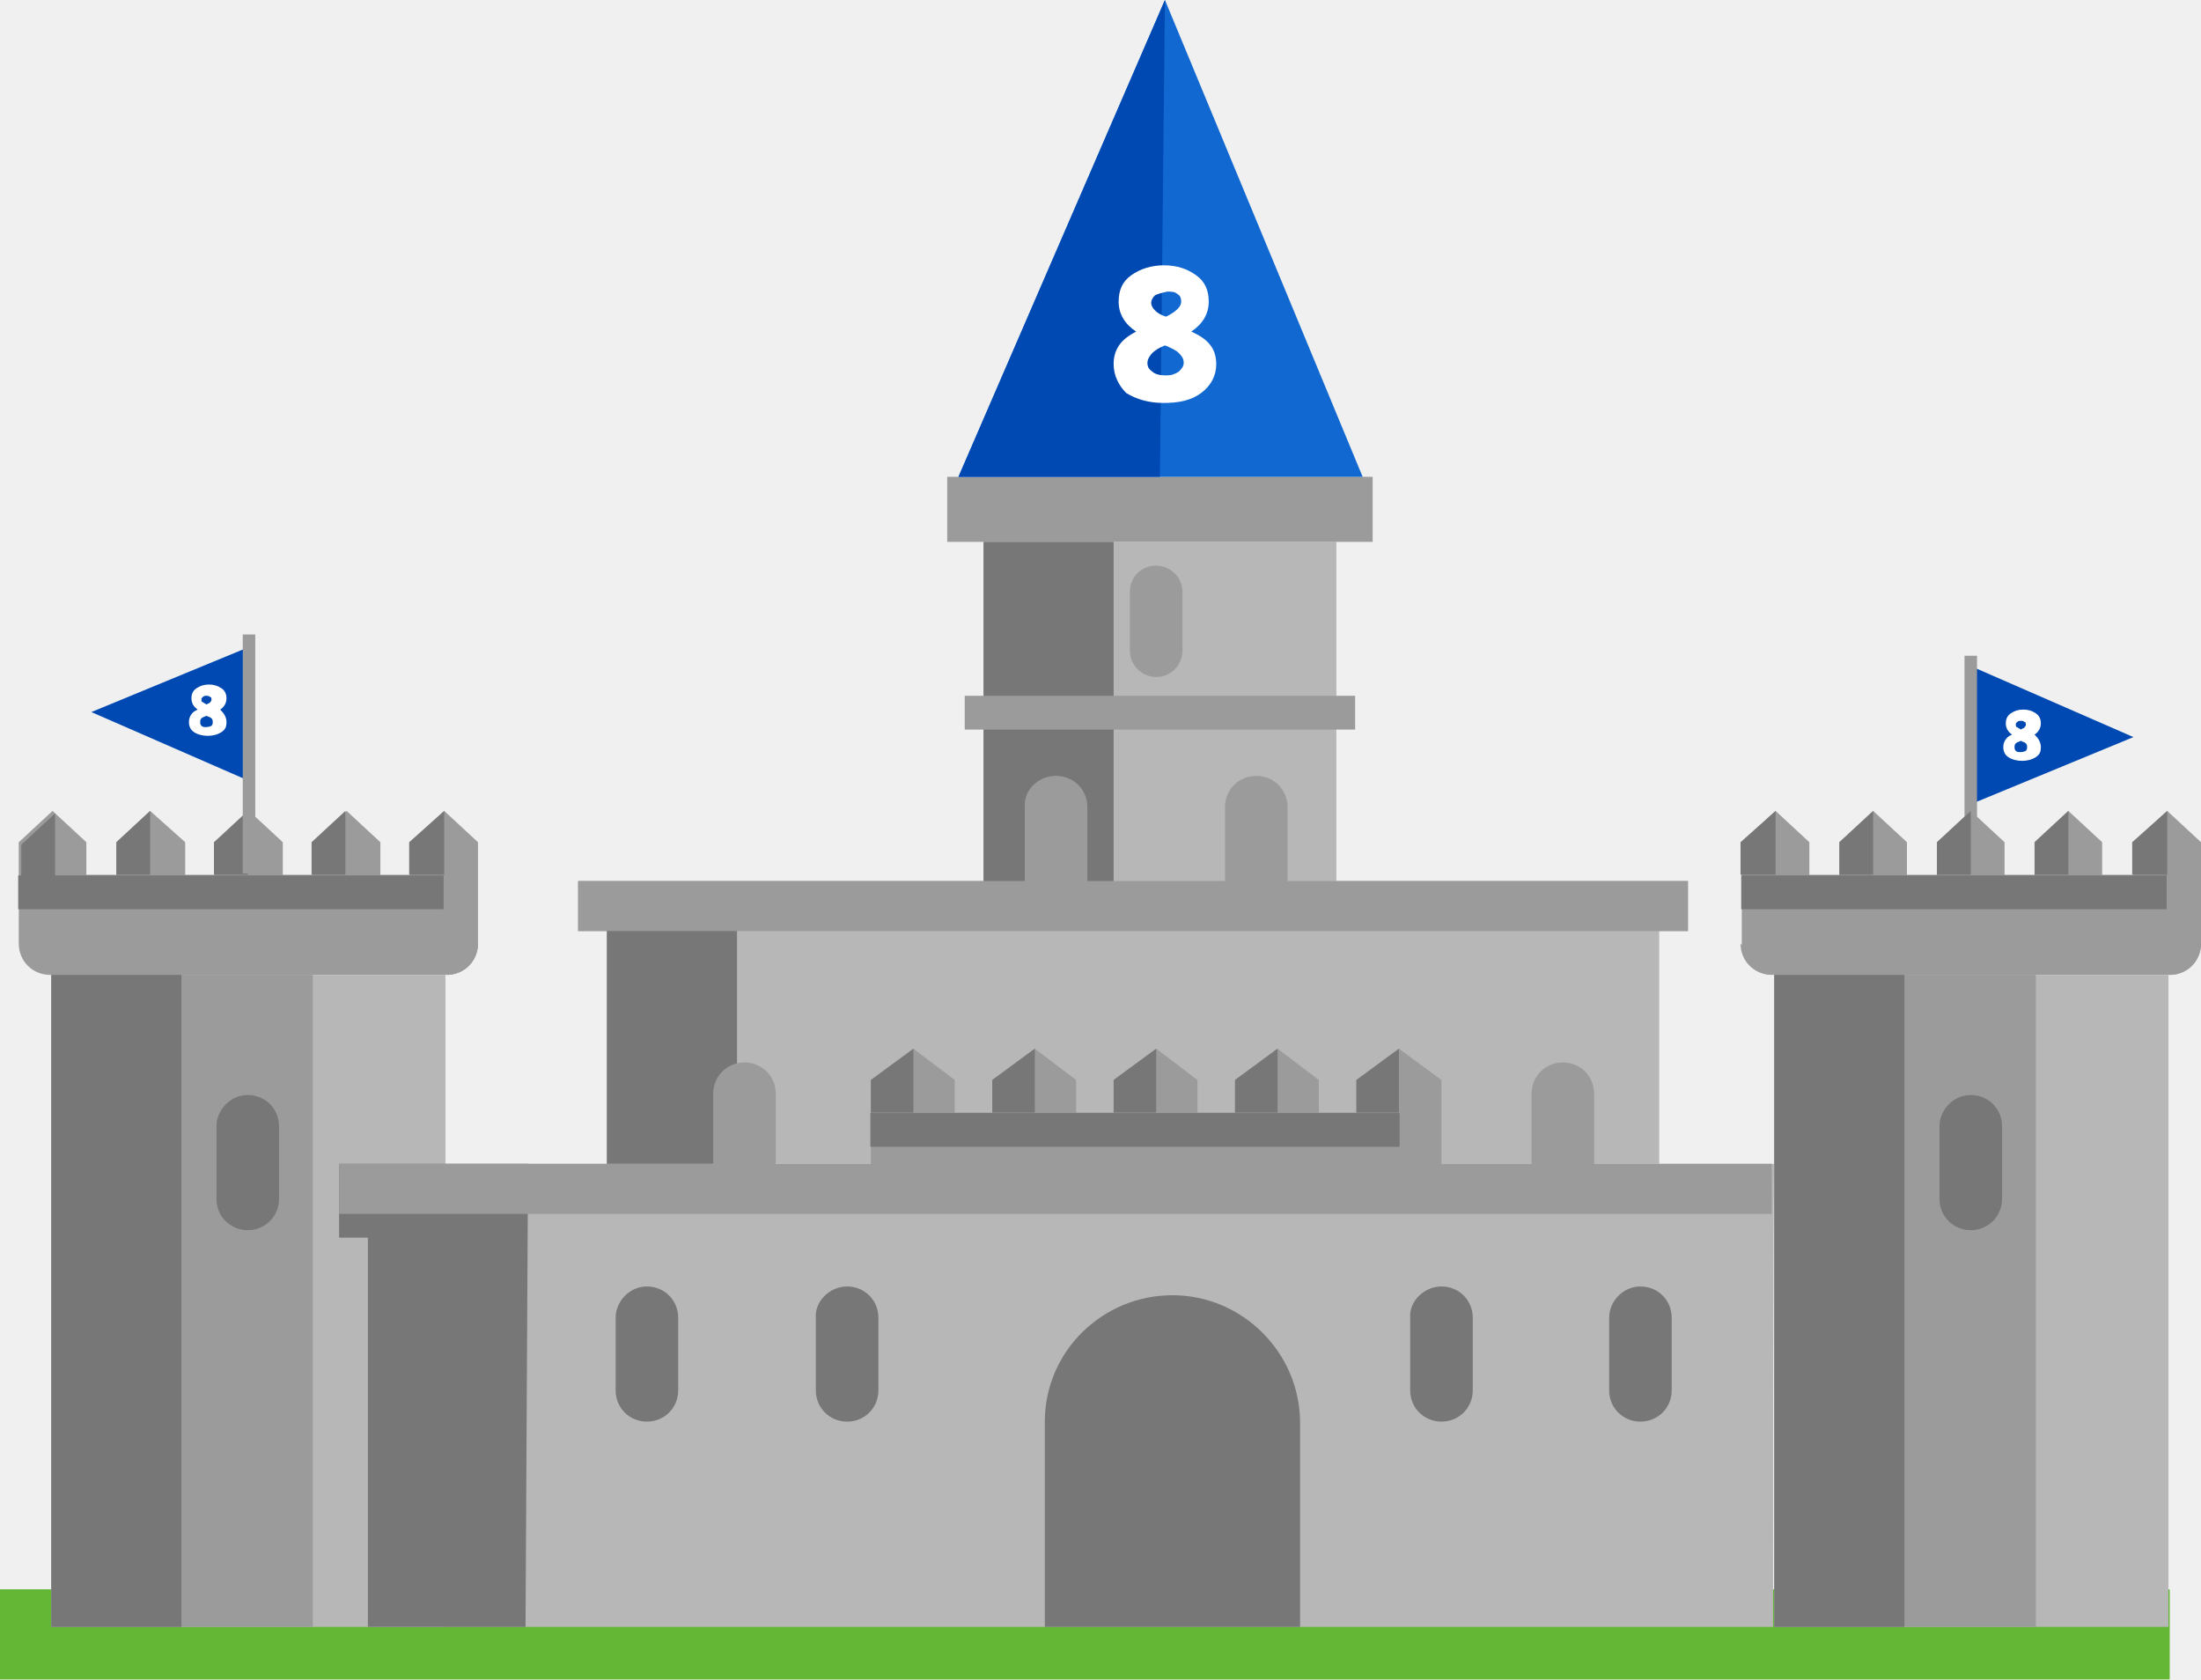
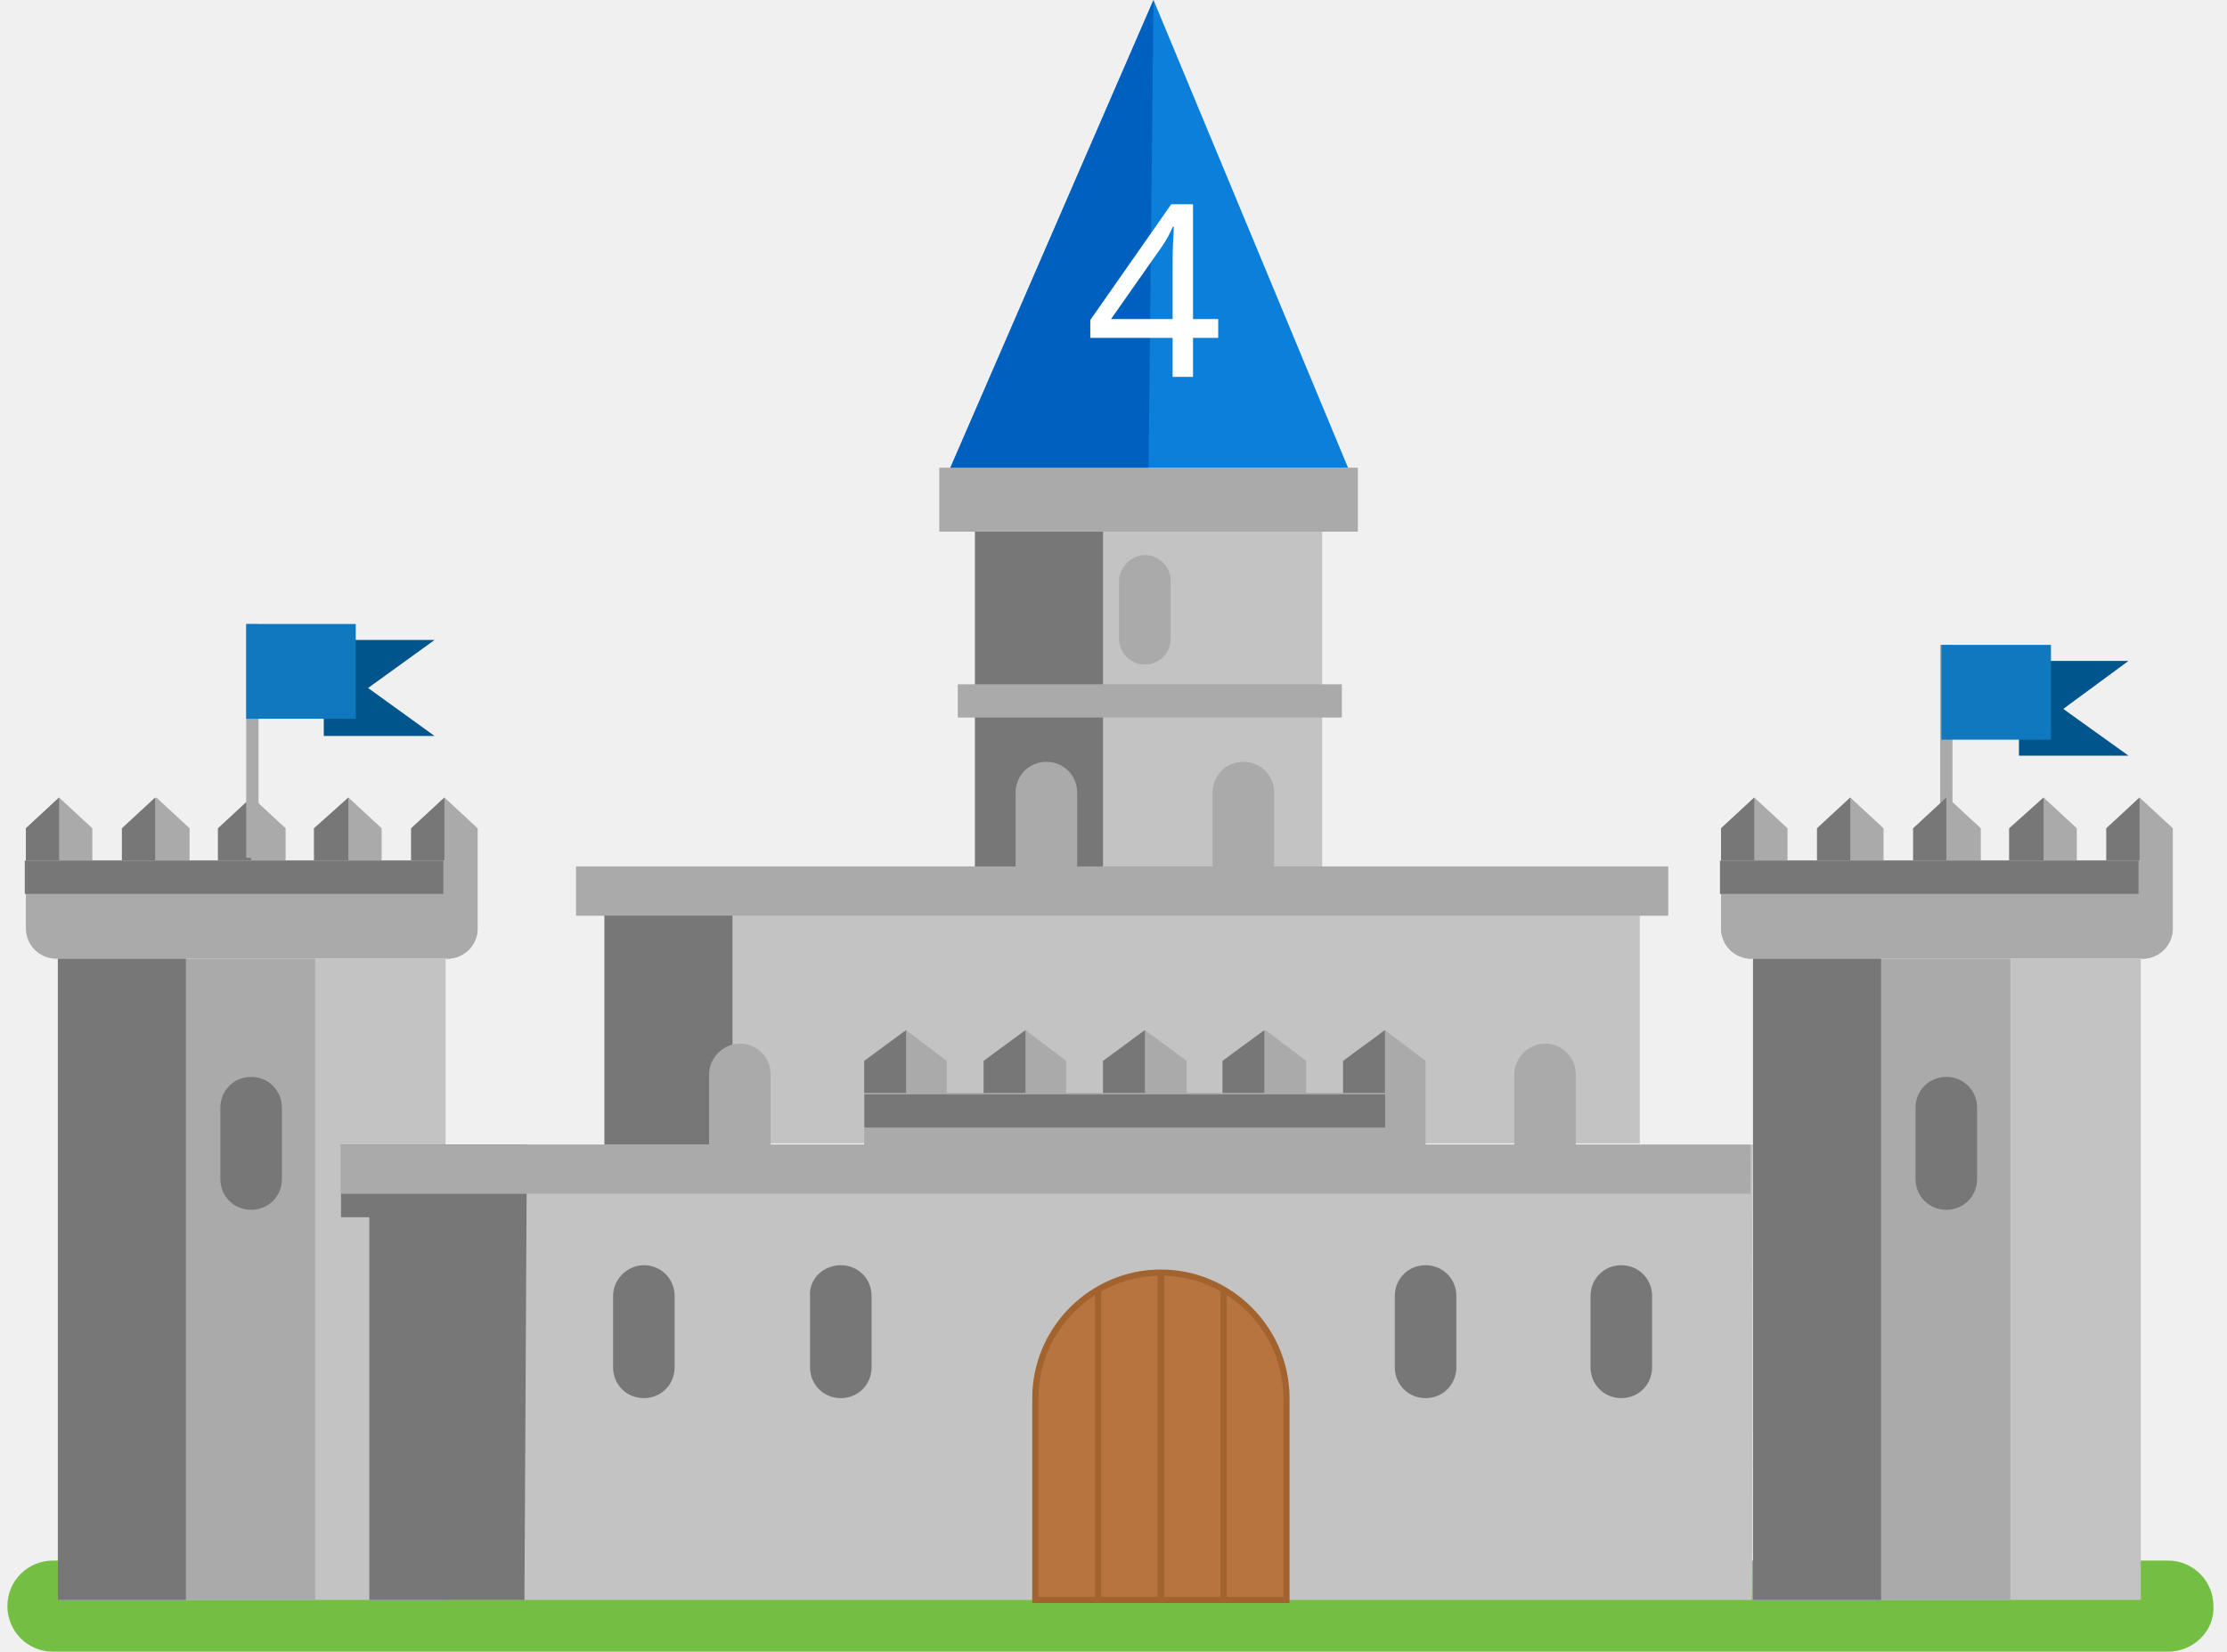
- <svg xmlns="http://www.w3.org/2000/svg" version="1.1" id="Layer_1" x="0px" y="0px" viewBox="0 0 175.9 134.2" style="enable-background:new 0 0 175.9 134.2;" xml:space="preserve">
+ <svg xmlns="http://www.w3.org/2000/svg" xmlns:xlink="http://www.w3.org/1999/xlink" version="1.1" id="Layer_1" x="0px" y="0px" width="180.9px" height="134.2px" viewBox="0 0 180.9 134.2" style="enable-background:new 0 0 180.9 134.2;" xml:space="preserve">
  <style type="text/css">
- 	.st0{fill:#64B734;}
- 	.st1{fill:#0049B2;}
- 	.st2{fill:none;stroke:#9B9B9B;stroke-miterlimit:10;}
- 	.st3{fill:#B7B7B7;}
- 	.st4{fill:#9B9B9B;}
- 	.st5{fill:#777777;}
- 	.st6{fill:#1168D1;}
- 	.st7{fill:#FFFFFF;}
- 	.st8{fill:#E5C570;}
+ 	.st0{fill:#74BF43;}
+ 	.st1{fill:none;stroke:#AAAAAA;stroke-miterlimit:10;}
+ 	.st2{fill:#C3C3C3;}
+ 	.st3{fill:#AAAAAA;}
+ 	.st4{fill:#777777;}
+ 	.st5{fill:#0B7FD9;}
+ 	.st6{fill:#0060BF;}
+ 	.st7{fill:#B7743E;stroke:#A2632F;stroke-width:0.5;stroke-miterlimit:10;}
+ 	.st8{fill:none;stroke:#924802;stroke-width:0.5;stroke-miterlimit:10;}
+ 	.st9{clip-path:url(#SVGID_2_);fill:none;stroke:#A2632F;stroke-width:0.506;stroke-miterlimit:10;}
+ 	.st10{fill:#00568C;}
+ 	.st11{fill:#0F78BF;}
+ 	.st12{fill:#EACD82;}
+ 	.st13{fill:#FFFFFF;}
+ 	.st14{font-family:'Bangers-Regular';}
+ 	.st15{font-size:19.549px;}
+ 	.st16{letter-spacing:3;}
</style>
-   <rect y="127" class="st0" width="173.4" height="7.2" />
+   <path class="st0" d="M176.1,134.2H4.3c-2.1,0-3.7-1.7-3.7-3.7l0,0c0-2.1,1.7-3.7,3.7-3.7h171.8c2.1,0,3.7,1.7,3.7,3.7l0,0  C179.9,132.5,178.2,134.2,176.1,134.2z" />
  <g>
-     <polygon class="st1" points="170.5,58.9 157.9,64.1 157.9,53.4  " />
-     <line class="st2" x1="157.5" y1="52.4" x2="157.5" y2="71.5" />
-     <polygon class="st3" points="134.9,70.4 132.6,70.4 48.5,70.4 46.2,70.4 46.2,74.4 48.5,74.4 48.5,93 132.6,93 132.6,74.4    134.9,74.4  " />
-     <path class="st4" d="M35.5,64.8l-2.7,2.5v2.6h-2.4v-2.6l-2.7-2.5l-2.7,2.5v2.6h-2.4v-2.6l-2.7-2.5l-2.7,2.5v2.6h-2.4v-2.6L12,64.8   l-2.7,2.5v2.6H6.9v-2.6l-2.7-2.5l-2.7,2.5v2.6v5.5c0,1.4,1.1,2.5,2.5,2.5h31.7c1.4,0,2.5-1.1,2.5-2.5v-5.5h0v-2.6L35.5,64.8z" />
-     <rect x="4.1" y="77.9" class="st3" width="31.5" height="52.1" />
-     <rect x="4.1" y="77.9" class="st4" width="20.9" height="52.1" />
-     <polygon class="st5" points="9.3,69.9 9.3,67.3 12,64.8 12,69.9  " />
-     <polygon class="st5" points="17.1,69.9 17.1,67.3 19.8,64.8 19.8,69.9  " />
-     <polygon class="st5" points="24.9,69.9 24.9,67.3 27.6,64.8 27.6,69.9  " />
-     <polygon class="st5" points="32.7,69.9 32.7,67.3 35.5,64.8 35.5,69.9  " />
-     <polyline class="st4" points="38.2,75.4 38.2,69.9 38.2,69.9  " />
-     <path class="st4" d="M35.7,77.9c1.4,0,2.5-1.1,2.5-2.5" />
-     <line class="st4" x1="3.9" y1="77.9" x2="35.7" y2="77.9" />
-     <rect x="4.1" y="77.9" class="st5" width="10.4" height="52.1" />
-     <rect x="48.5" y="74.3" class="st5" width="10.4" height="18.9" />
-     <rect x="17.1" y="54.3" transform="matrix(6.123234e-17 -1 1 6.123234e-17 -52.8464 89.7534)" class="st5" width="2.7" height="34" />
-     <path class="st5" d="M19.8,87.5L19.8,87.5c1.4,0,2.5,1.1,2.5,2.5v5.8c0,1.4-1.1,2.5-2.5,2.5h0c-1.4,0-2.5-1.1-2.5-2.5v-5.8   C17.3,88.7,18.4,87.5,19.8,87.5z" />
-     <path class="st4" d="M173.2,64.8l-2.7,2.5v2.6H168v-2.6l-2.7-2.5l-2.7,2.5v2.6h-2.4v-2.6l-2.7-2.5l-2.7,2.5v2.6h-2.4v-2.6l-2.7-2.5   l-2.7,2.5v2.6h-2.4v-2.6l-2.7-2.5l-2.7,2.5v2.6v5.5c0,1.4,1.1,2.5,2.5,2.5h31.7c1.4,0,2.5-1.1,2.5-2.5v-5.5h0v-2.6L173.2,64.8z" />
-     <rect x="141.8" y="77.9" class="st3" width="31.5" height="52.1" />
-     <path class="st3" d="M141.8,93L141.8,93H27.1v5.9h2.3V130h112.3C141.7,130,141.7,92.9,141.8,93z" />
-     <rect x="78.6" y="43.3" class="st3" width="28.2" height="44" />
-     <rect x="75.7" y="38.1" class="st4" width="34" height="5.2" />
-     <polygon class="st6" points="93.1,0 108.9,38.1 76.6,38.1  " />
-     <polyline class="st1" points="92.7,38.1 76.6,38.1 93.1,0 92.7,38.1  " />
-     <polygon class="st1" points="7.3,56.9 19.9,51.7 19.9,62.4  " />
-     <rect x="141.8" y="77.9" class="st4" width="20.9" height="52.1" />
-     <polygon class="st5" points="139.1,69.9 139.1,67.3 141.9,64.8 141.9,69.9  " />
+     <line class="st1" x1="158.1" y1="52.4" x2="158.1" y2="71.4" />
+     <polygon class="st2" points="135.5,70.4 133.2,70.4 49.1,70.4 46.8,70.4 46.8,74.4 49.1,74.4 49.1,92.9 133.2,92.9 133.2,74.4    135.5,74.4  " />
+     <path class="st3" d="M36.1,64.8l-2.7,2.5v2.6H31v-2.6l-2.7-2.5l-2.7,2.5v2.6h-2.4v-2.6l-2.7-2.5l-2.7,2.5v2.6h-2.4v-2.6l-2.7-2.5   l-2.7,2.5v2.6H7.5v-2.6l-2.7-2.5l-2.7,2.5v2.6v5.5c0,1.4,1.1,2.5,2.5,2.5h31.7c1.4,0,2.5-1.1,2.5-2.5v-5.5h0v-2.6L36.1,64.8z" />
+     <rect x="4.7" y="77.9" class="st2" width="31.5" height="52.1" />
+     <rect x="4.7" y="77.9" class="st3" width="20.9" height="52.1" />
+     <polygon class="st4" points="9.9,69.9 9.9,67.3 12.6,64.8 12.6,69.9  " />
+     <polygon class="st4" points="17.7,69.9 17.7,67.3 20.4,64.8 20.4,69.9  " />
+     <polygon class="st4" points="25.5,69.9 25.5,67.3 28.3,64.8 28.3,69.9  " />
+     <polygon class="st4" points="33.4,69.9 33.4,67.3 36.1,64.8 36.1,69.9  " />
+     <polyline class="st3" points="38.8,75.4 38.8,69.9 38.8,69.9  " />
+     <path class="st3" d="M36.3,77.9c1.4,0,2.5-1.1,2.5-2.5" />
+     <line class="st3" x1="4.5" y1="77.9" x2="36.3" y2="77.9" />
+     <rect x="4.7" y="77.9" class="st4" width="10.4" height="52.1" />
+     <rect x="49.1" y="74.2" class="st4" width="10.4" height="18.9" />
+     <rect x="17.7" y="54.2" transform="matrix(6.123234e-17 -1 1 6.123234e-17 -52.1868 90.3274)" class="st4" width="2.7" height="34" />
+     <path class="st4" d="M20.4,87.5L20.4,87.5c1.4,0,2.5,1.1,2.5,2.5v5.8c0,1.4-1.1,2.5-2.5,2.5h0c-1.4,0-2.5-1.1-2.5-2.5V90   C17.9,88.6,19,87.5,20.4,87.5z" />
+     <path class="st3" d="M173.8,64.8l-2.7,2.5v2.6h-2.4v-2.6l-2.7-2.5l-2.7,2.5v2.6h-2.4v-2.6l-2.7-2.5l-2.7,2.5v2.6H153v-2.6l-2.7-2.5   l-2.7,2.5v2.6h-2.4v-2.6l-2.7-2.5l-2.7,2.5v2.6v5.5c0,1.4,1.1,2.5,2.5,2.5H174c1.4,0,2.5-1.1,2.5-2.5v-5.5h0v-2.6L173.8,64.8z" />
+     <rect x="142.4" y="77.9" class="st2" width="31.5" height="52.1" />
+     <path class="st2" d="M142.4,93L142.4,93H27.7v5.9H30V130h112.3C142.4,130,142.3,92.9,142.4,93z" />
+     <rect x="79.2" y="43.2" class="st2" width="28.2" height="44" />
+     <rect x="76.3" y="38" class="st3" width="34" height="5.2" />
+     <polygon class="st5" points="93.7,0 109.5,38 77.2,38  " />
+     <polyline class="st6" points="93.3,38 77.2,38 93.7,0 93.3,38  " />
+     <rect x="142.4" y="77.9" class="st3" width="20.9" height="52.1" />
+     <polygon class="st4" points="139.8,69.9 139.8,67.3 142.5,64.8 142.5,69.9  " />
    <g>
-       <path class="st4" d="M111.8,83.8l-3.4,2.5v2.6h-3v-2.6l-3.3-2.5l-3.4,2.5v2.6h-3v-2.6l-3.3-2.5L89,86.3v2.6h-3v-2.6l-3.3-2.5    l-3.4,2.5v2.6h-3v-2.6L73,83.8l-3.4,2.5v2.6v5.5c0,1.4,1.4,2.5,3.1,2.5h39.4c1.7,0,3.1-1.1,3.1-2.5v-5.5h0v-2.6L111.8,83.8z" />
-       <polygon class="st5" points="79.3,88.9 79.3,86.3 82.7,83.8 82.7,88.9   " />
-       <polygon class="st5" points="89,88.9 89,86.3 92.4,83.8 92.4,88.9   " />
-       <polygon class="st5" points="98.7,88.9 98.7,86.3 102.1,83.8 102.1,88.9   " />
-       <polygon class="st5" points="108.4,88.9 108.4,86.3 111.8,83.8 111.8,88.9   " />
-       <polyline class="st4" points="115.2,94.3 115.2,88.9 115.2,88.9   " />
-       <rect x="89.3" y="69.1" transform="matrix(6.123234e-17 -1 1 6.123234e-17 0.4574 180.9427)" class="st5" width="2.7" height="42.3" />
-       <polygon class="st5" points="69.6,88.9 69.6,86.3 73,83.8 73,88.9   " />
+       <path class="st3" d="M112.5,83.7l-3.4,2.5v2.6h-3v-2.6l-3.3-2.5l-3.4,2.5v2.6h-3v-2.6L93,83.7l-3.4,2.5v2.6h-3v-2.6l-3.3-2.5    l-3.4,2.5v2.6h-3v-2.6l-3.3-2.5l-3.4,2.5v2.6v5.5c0,1.4,1.4,2.5,3.1,2.5h39.4c1.7,0,3.1-1.1,3.1-2.5v-5.5h0v-2.6L112.5,83.7z" />
+       <polygon class="st4" points="79.9,88.8 79.9,86.2 83.3,83.7 83.3,88.8   " />
+       <polygon class="st4" points="89.6,88.8 89.6,86.2 93,83.7 93,88.8   " />
+       <polygon class="st4" points="99.3,88.8 99.3,86.2 102.7,83.7 102.7,88.8   " />
+       <polygon class="st4" points="109.1,88.8 109.1,86.2 112.5,83.7 112.5,88.8   " />
+       <polyline class="st3" points="115.8,94.3 115.8,88.8 115.8,88.8   " />
+       <rect x="89.9" y="69.1" transform="matrix(6.123234e-17 -1 1 6.123234e-17 1.117 181.5167)" class="st4" width="2.7" height="42.3" />
+       <polygon class="st4" points="70.2,88.8 70.2,86.2 73.6,83.7 73.6,88.8   " />
    </g>
-     <polygon class="st5" points="147,69.9 147,67.3 149.7,64.8 149.7,69.9  " />
-     <polygon class="st5" points="154.8,69.9 154.8,67.3 157.5,64.8 157.5,69.9  " />
-     <polygon class="st5" points="162.6,69.9 162.6,67.3 165.3,64.8 165.3,69.9  " />
-     <polygon class="st5" points="170.4,69.9 170.4,67.3 173.2,64.8 173.2,69.9  " />
-     <polyline class="st4" points="175.9,75.4 175.9,69.9 175.9,69.9  " />
-     <path class="st4" d="M173.4,77.9c1.4,0,2.5-1.1,2.5-2.5" />
-     <line class="st4" x1="141.6" y1="77.9" x2="173.4" y2="77.9" />
-     <path class="st4" d="M139.1,75.4c0,1.4,1.1,2.5,2.5,2.5" />
-     <rect x="141.8" y="77.9" class="st5" width="10.4" height="52.1" />
-     <rect x="154.8" y="54.3" transform="matrix(6.123234e-17 -1 1 6.123234e-17 84.8543 227.4541)" class="st5" width="2.7" height="34" />
-     <path class="st5" d="M157.5,87.5L157.5,87.5c1.4,0,2.5,1.1,2.5,2.5v5.8c0,1.4-1.1,2.5-2.5,2.5l0,0c-1.4,0-2.5-1.1-2.5-2.5v-5.8   C155,88.7,156.1,87.5,157.5,87.5z" />
-     <path class="st4" d="M92.4,45.2L92.4,45.2c1.1,0,2.1,0.9,2.1,2.1V52c0,1.1-0.9,2.1-2.1,2.1l0,0c-1.1,0-2.1-0.9-2.1-2.1v-4.7   C90.3,46.1,91.2,45.2,92.4,45.2z" />
-     <path class="st4" d="M124.9,84.9L124.9,84.9c1.4,0,2.5,1.1,2.5,2.5v5.8c0,1.4-1.1,2.5-2.5,2.5l0,0c-1.4,0-2.5-1.1-2.5-2.5v-5.8   C122.4,86,123.5,84.9,124.9,84.9z" />
-     <path class="st4" d="M59.5,84.9L59.5,84.9c1.4,0,2.5,1.1,2.5,2.5v5.8c0,1.4-1.1,2.5-2.5,2.5h0c-1.4,0-2.5-1.1-2.5-2.5v-5.8   C57,86,58.1,84.9,59.5,84.9z" />
-     <path class="st4" d="M100.4,62L100.4,62c1.4,0,2.5,1.1,2.5,2.5v5.8c0,1.4-1.1,2.5-2.5,2.5l0,0c-1.4,0-2.5-1.1-2.5-2.5v-5.8   C97.9,63.1,99,62,100.4,62z" />
-     <polygon class="st5" points="42.2,93 27.1,93 27.1,98.9 29.4,98.9 29.4,130 42,130  " />
-     <polygon class="st4" points="141.6,93 138.7,93 30.1,93 27.1,93 27.1,97 30.1,97 138.7,97 141.6,97  " />
-     <path class="st5" d="M131.1,102.8L131.1,102.8c1.4,0,2.5,1.1,2.5,2.5v5.8c0,1.4-1.1,2.5-2.5,2.5h0c-1.4,0-2.5-1.1-2.5-2.5v-5.8   C128.6,104,129.7,102.8,131.1,102.8z" />
-     <path class="st5" d="M115.2,102.8L115.2,102.8c1.4,0,2.5,1.1,2.5,2.5v5.8c0,1.4-1.1,2.5-2.5,2.5h0c-1.4,0-2.5-1.1-2.5-2.5v-5.8   C112.6,104,113.8,102.8,115.2,102.8z" />
-     <path class="st5" d="M67.7,102.8L67.7,102.8c1.4,0,2.5,1.1,2.5,2.5v5.8c0,1.4-1.1,2.5-2.5,2.5h0c-1.4,0-2.5-1.1-2.5-2.5v-5.8   C65.1,104,66.3,102.8,67.7,102.8z" />
-     <path class="st5" d="M93.7,103.5L93.7,103.5c5.6,0,10.2,4.6,10.2,10.2V130H83.5v-16.4C83.5,108,88.1,103.5,93.7,103.5z" />
-     <path class="st5" d="M51.7,102.8L51.7,102.8c1.4,0,2.5,1.1,2.5,2.5v5.8c0,1.4-1.1,2.5-2.5,2.5h0c-1.4,0-2.5-1.1-2.5-2.5v-5.8   C49.2,104,50.3,102.8,51.7,102.8z" />
-     <path class="st7" d="M18.1,57.7c0,0.4-0.1,0.6-0.4,0.8c-0.3,0.2-0.7,0.3-1.1,0.3c-0.4,0-0.8-0.1-1.1-0.3c-0.3-0.2-0.4-0.5-0.4-0.8   c0-0.4,0.2-0.8,0.7-1c-0.3-0.2-0.5-0.5-0.5-0.9c0-0.3,0.1-0.6,0.4-0.8c0.3-0.2,0.6-0.3,1-0.3c0.4,0,0.7,0.1,1,0.3   c0.3,0.2,0.4,0.5,0.4,0.8c0,0.4-0.2,0.7-0.5,0.9C17.9,57,18.1,57.3,18.1,57.7z M16.9,58c0.1-0.1,0.1-0.2,0.1-0.3s0-0.2-0.1-0.3   s-0.2-0.1-0.4-0.2c-0.2,0.1-0.3,0.1-0.4,0.2c-0.1,0.1-0.1,0.2-0.1,0.3s0,0.2,0.1,0.3c0.1,0.1,0.2,0.1,0.4,0.1   C16.7,58.1,16.9,58,16.9,58z M16.2,55.7c-0.1,0.1-0.1,0.1-0.1,0.2c0,0.1,0,0.2,0.1,0.2c0.1,0.1,0.2,0.1,0.3,0.2   c0.1-0.1,0.3-0.1,0.3-0.2c0.1-0.1,0.1-0.1,0.1-0.2c0-0.1,0-0.2-0.1-0.2c-0.1-0.1-0.2-0.1-0.3-0.1C16.4,55.6,16.3,55.6,16.2,55.7z" />
-     <path class="st7" d="M97.2,29.1c0,0.9-0.4,1.7-1.2,2.3c-0.8,0.6-1.8,0.8-3,0.8c-1.2,0-2.2-0.3-3-0.8C89.4,30.8,89,30,89,29.1   c0-1.2,0.6-2,1.8-2.6c-0.9-0.6-1.4-1.4-1.4-2.4c0-0.9,0.3-1.6,1-2.1c0.7-0.5,1.6-0.8,2.6-0.8c1.1,0,1.9,0.3,2.6,0.8   c0.7,0.5,1,1.2,1,2.1c0,1-0.5,1.8-1.4,2.4C96.6,27.1,97.2,27.9,97.2,29.1z M94.2,29.7c0.2-0.2,0.4-0.4,0.4-0.7s-0.1-0.5-0.4-0.8   c-0.2-0.2-0.6-0.4-1.1-0.6c-0.5,0.2-0.8,0.4-1,0.6c-0.2,0.2-0.4,0.5-0.4,0.8s0.1,0.5,0.4,0.7c0.2,0.2,0.6,0.3,1.1,0.3   C93.6,30,93.9,29.9,94.2,29.7z M92.3,23.6C92.1,23.8,92,24,92,24.2c0,0.2,0.1,0.4,0.3,0.6c0.2,0.2,0.5,0.4,0.9,0.5   c0.4-0.2,0.7-0.4,0.9-0.6c0.2-0.2,0.3-0.4,0.3-0.6c0-0.3-0.1-0.5-0.3-0.6c-0.2-0.2-0.5-0.2-0.8-0.2C92.8,23.4,92.5,23.5,92.3,23.6z   " />
-     <line class="st2" x1="19.9" y1="50.7" x2="19.9" y2="69.8" />
-     <path class="st7" d="M163.1,59.7c0,0.4-0.1,0.6-0.4,0.8c-0.3,0.2-0.7,0.3-1.1,0.3c-0.4,0-0.8-0.1-1.1-0.3c-0.3-0.2-0.4-0.5-0.4-0.8   c0-0.4,0.2-0.8,0.7-1c-0.3-0.2-0.5-0.5-0.5-0.9c0-0.3,0.1-0.6,0.4-0.8c0.3-0.2,0.6-0.3,1-0.3c0.4,0,0.7,0.1,1,0.3   c0.3,0.2,0.4,0.5,0.4,0.8c0,0.4-0.2,0.7-0.5,0.9C162.9,59,163.1,59.3,163.1,59.7z M161.9,60c0.1-0.1,0.1-0.2,0.1-0.3s0-0.2-0.1-0.3   s-0.2-0.1-0.4-0.2c-0.2,0.1-0.3,0.1-0.4,0.2s-0.1,0.2-0.1,0.3s0,0.2,0.1,0.3s0.2,0.1,0.4,0.1C161.7,60.1,161.9,60,161.9,60z    M161.2,57.7c-0.1,0.1-0.1,0.1-0.1,0.2c0,0.1,0,0.2,0.1,0.2c0.1,0.1,0.2,0.1,0.3,0.2c0.1-0.1,0.3-0.1,0.3-0.2   c0.1-0.1,0.1-0.1,0.1-0.2c0-0.1,0-0.2-0.1-0.2c-0.1-0.1-0.2-0.1-0.3-0.1C161.4,57.6,161.3,57.6,161.2,57.7z" />
-     <rect x="78.6" y="43.3" class="st5" width="10.4" height="27.3" />
-     <rect x="77.1" y="55.6" class="st4" width="31.2" height="2.7" />
-     <path class="st4" d="M84.4,62L84.4,62c1.4,0,2.5,1.1,2.5,2.5v5.8c0,1.4-1.1,2.5-2.5,2.5l0,0c-1.4,0-2.5-1.1-2.5-2.5v-5.8   C81.8,63.1,83,62,84.4,62z" />
-     <polygon class="st4" points="134.9,70.4 132.6,70.4 48.5,70.4 46.2,70.4 46.2,74.4 48.5,74.4 132.6,74.4 134.9,74.4  " />
+     <polygon class="st4" points="147.6,69.9 147.6,67.3 150.3,64.8 150.3,69.9  " />
+     <polygon class="st4" points="155.4,69.9 155.4,67.3 158.1,64.8 158.1,69.9  " />
+     <polygon class="st4" points="163.2,69.9 163.2,67.3 166,64.8 166,69.9  " />
+     <polygon class="st4" points="171.1,69.9 171.1,67.3 173.8,64.8 173.8,69.9  " />
+     <polyline class="st3" points="176.5,75.4 176.5,69.9 176.5,69.9  " />
+     <path class="st3" d="M174,77.9c1.4,0,2.5-1.1,2.5-2.5" />
+     <line class="st3" x1="142.2" y1="77.9" x2="174" y2="77.9" />
+     <path class="st3" d="M139.8,75.4c0,1.4,1.1,2.5,2.5,2.5" />
+     <rect x="142.4" y="77.9" class="st4" width="10.4" height="52.1" />
+     <rect x="155.4" y="54.2" transform="matrix(6.123234e-17 -1 1 6.123234e-17 85.5139 228.0281)" class="st4" width="2.7" height="34" />
+     <path class="st4" d="M158.1,87.5L158.1,87.5c1.4,0,2.5,1.1,2.5,2.5v5.8c0,1.4-1.1,2.5-2.5,2.5l0,0c-1.4,0-2.5-1.1-2.5-2.5V90   C155.6,88.6,156.7,87.5,158.1,87.5z" />
+     <path class="st3" d="M93,45.1L93,45.1c1.1,0,2.1,0.9,2.1,2.1v4.7c0,1.1-0.9,2.1-2.1,2.1h0c-1.1,0-2.1-0.9-2.1-2.1v-4.7   C90.9,46.1,91.9,45.1,93,45.1z" />
+     <path class="st3" d="M125.5,84.8L125.5,84.8c1.4,0,2.5,1.1,2.5,2.5v5.8c0,1.4-1.1,2.5-2.5,2.5l0,0c-1.4,0-2.5-1.1-2.5-2.5v-5.8   C123,86,124.1,84.8,125.5,84.8z" />
+     <path class="st3" d="M60.1,84.8L60.1,84.8c1.4,0,2.5,1.1,2.5,2.5v5.8c0,1.4-1.1,2.5-2.5,2.5h0c-1.4,0-2.5-1.1-2.5-2.5v-5.8   C57.6,86,58.7,84.8,60.1,84.8z" />
+     <path class="st3" d="M101,61.9L101,61.9c1.4,0,2.5,1.1,2.5,2.5v5.8c0,1.4-1.1,2.5-2.5,2.5l0,0c-1.4,0-2.5-1.1-2.5-2.5v-5.8   C98.5,63,99.6,61.9,101,61.9z" />
+     <polygon class="st4" points="42.8,93 27.7,93 27.7,98.9 30,98.9 30,130 42.6,130  " />
+     <polygon class="st3" points="142.2,93 139.3,93 30.7,93 27.7,93 27.7,97 30.7,97 139.3,97 142.2,97  " />
+     <path class="st4" d="M131.7,102.8L131.7,102.8c1.4,0,2.5,1.1,2.5,2.5v5.8c0,1.4-1.1,2.5-2.5,2.5l0,0c-1.4,0-2.5-1.1-2.5-2.5v-5.8   C129.2,103.9,130.3,102.8,131.7,102.8z" />
+     <path class="st4" d="M115.8,102.8L115.8,102.8c1.4,0,2.5,1.1,2.5,2.5v5.8c0,1.4-1.1,2.5-2.5,2.5h0c-1.4,0-2.5-1.1-2.5-2.5v-5.8   C113.3,103.9,114.4,102.8,115.8,102.8z" />
+     <path class="st4" d="M68.3,102.8L68.3,102.8c1.4,0,2.5,1.1,2.5,2.5v5.8c0,1.4-1.1,2.5-2.5,2.5h0c-1.4,0-2.5-1.1-2.5-2.5v-5.8   C65.7,103.9,66.9,102.8,68.3,102.8z" />
+     <path class="st7" d="M99.3,130H84.1v-16.4c0-5.6,4.6-10.2,10.2-10.2h0c5.6,0,10.2,4.6,10.2,10.2V130H99.3" />
+     <path class="st4" d="M52.3,102.8L52.3,102.8c1.4,0,2.5,1.1,2.5,2.5v5.8c0,1.4-1.1,2.5-2.5,2.5h0c-1.4,0-2.5-1.1-2.5-2.5v-5.8   C49.8,103.9,51,102.8,52.3,102.8z" />
+     <line class="st1" x1="20.5" y1="50.7" x2="20.5" y2="69.7" />
+     <rect x="79.2" y="43.2" class="st4" width="10.4" height="27.3" />
+     <rect x="77.8" y="55.6" class="st3" width="31.2" height="2.7" />
+     <path class="st3" d="M85,61.9L85,61.9c1.4,0,2.5,1.1,2.5,2.5v5.8c0,1.4-1.1,2.5-2.5,2.5l0,0c-1.4,0-2.5-1.1-2.5-2.5v-5.8   C82.5,63,83.6,61.9,85,61.9z" />
+     <polygon class="st3" points="135.5,70.4 133.2,70.4 49.1,70.4 46.8,70.4 46.8,74.4 49.1,74.4 133.2,74.4 135.5,74.4  " />
+     <path class="st8" d="M104.5,129.9" />
+     <path class="st8" d="M104.5,103.3" />
+     <g>
+       <defs>
+         <path id="SVGID_1_" d="M99.3,130H84.1v-16.4c0-5.6,4.6-10.2,10.2-10.2h0c5.6,0,10.2,4.6,10.2,10.2V130H99.3" />
+       </defs>
+       <clipPath id="SVGID_2_">
+         <use xlink:href="#SVGID_1_" style="overflow:visible;" />
+       </clipPath>
+       <rect x="89.2" y="102.9" class="st9" width="5.1" height="27.3" />
+       <polyline class="st9" points="99.4,130.2 94.3,130.2 94.3,102.9 99.4,102.9 99.4,130.2   " />
+     </g>
+     <polygon class="st10" points="35.3,52 26.3,52 26.3,59.8 35.3,59.8 29.9,55.9  " />
+     <rect x="20" y="50.7" class="st11" width="8.9" height="7.7" />
+     <polygon class="st10" points="172.9,53.7 164,53.7 164,61.4 172.9,61.4 167.6,57.6  " />
+     <rect x="157.7" y="52.4" class="st11" width="8.9" height="7.7" />
  </g>
-   <path class="st8" d="M161.9,69.5" />
-   <polygon class="st5" points="1.7,70.1 1.7,67.5 4.4,65 4.4,70.1 " />
+   <path class="st12" d="M162.5,69.5" />
+   <text transform="matrix(1 0 0 1 88.1585 30.625)" class="st13 st14 st15 st16">4</text>
+   <polygon class="st4" points="2.1,69.9 2.1,67.3 4.8,64.8 4.8,69.9 " />
</svg>
